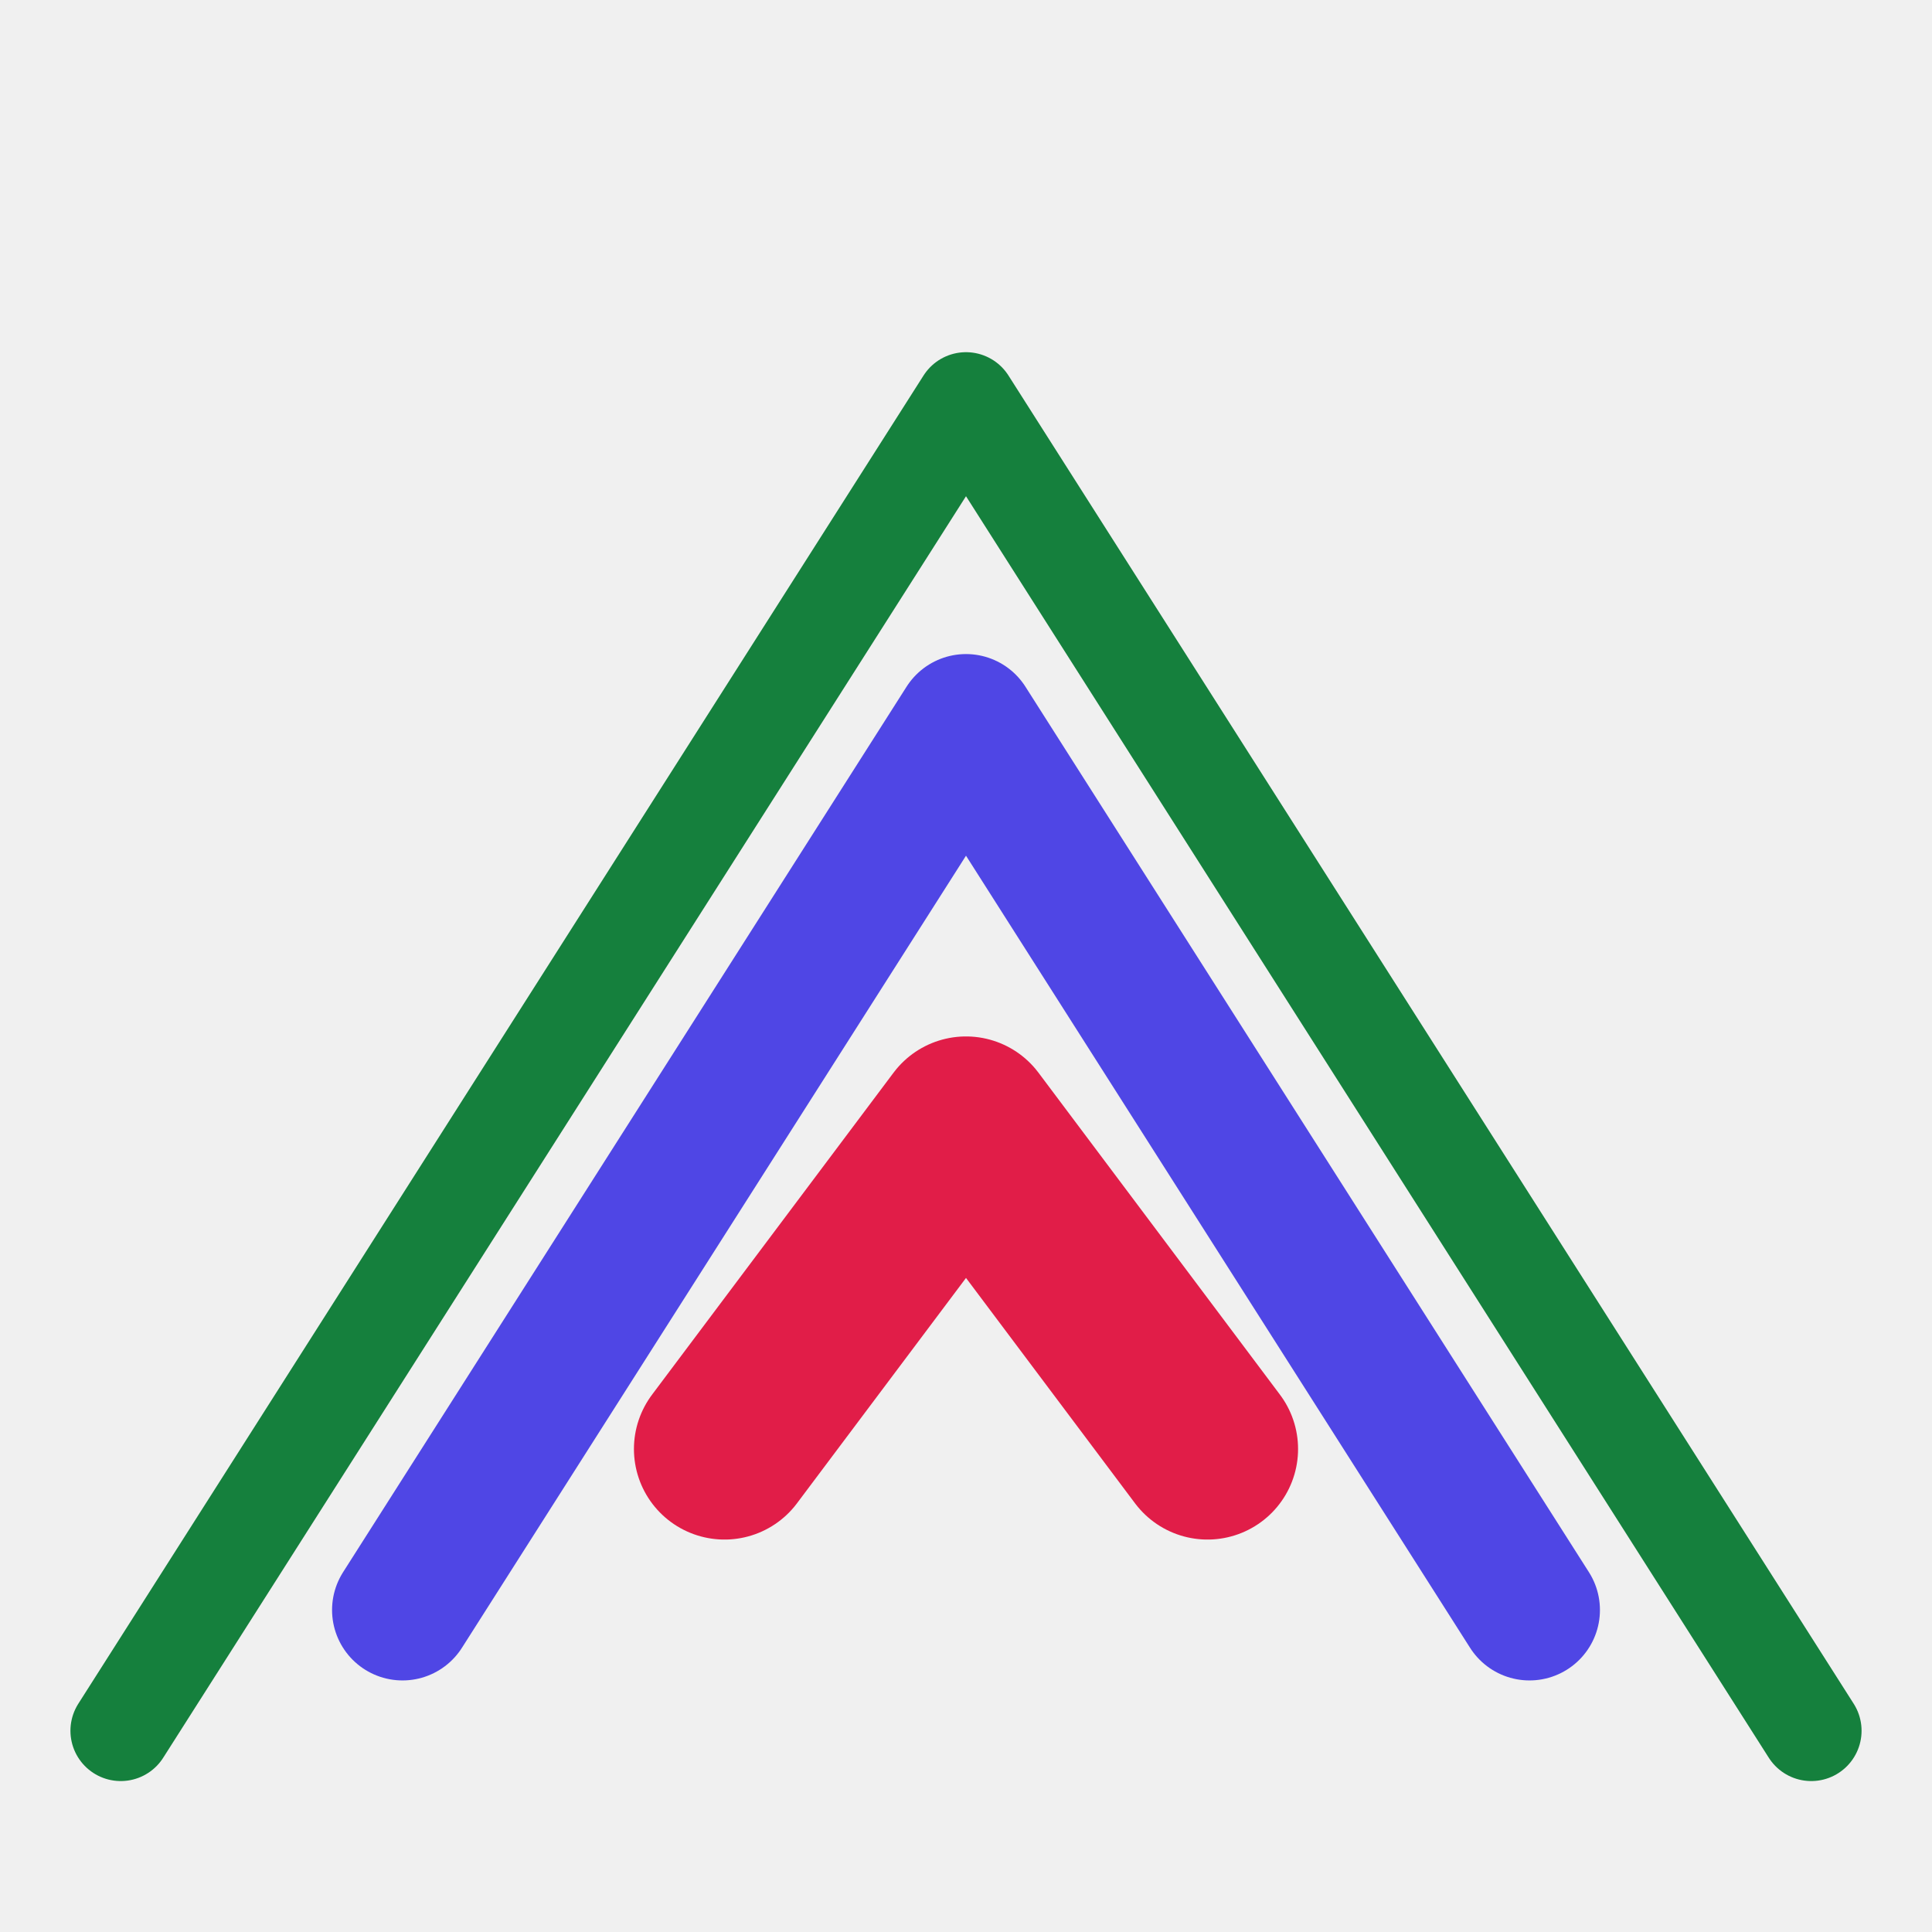
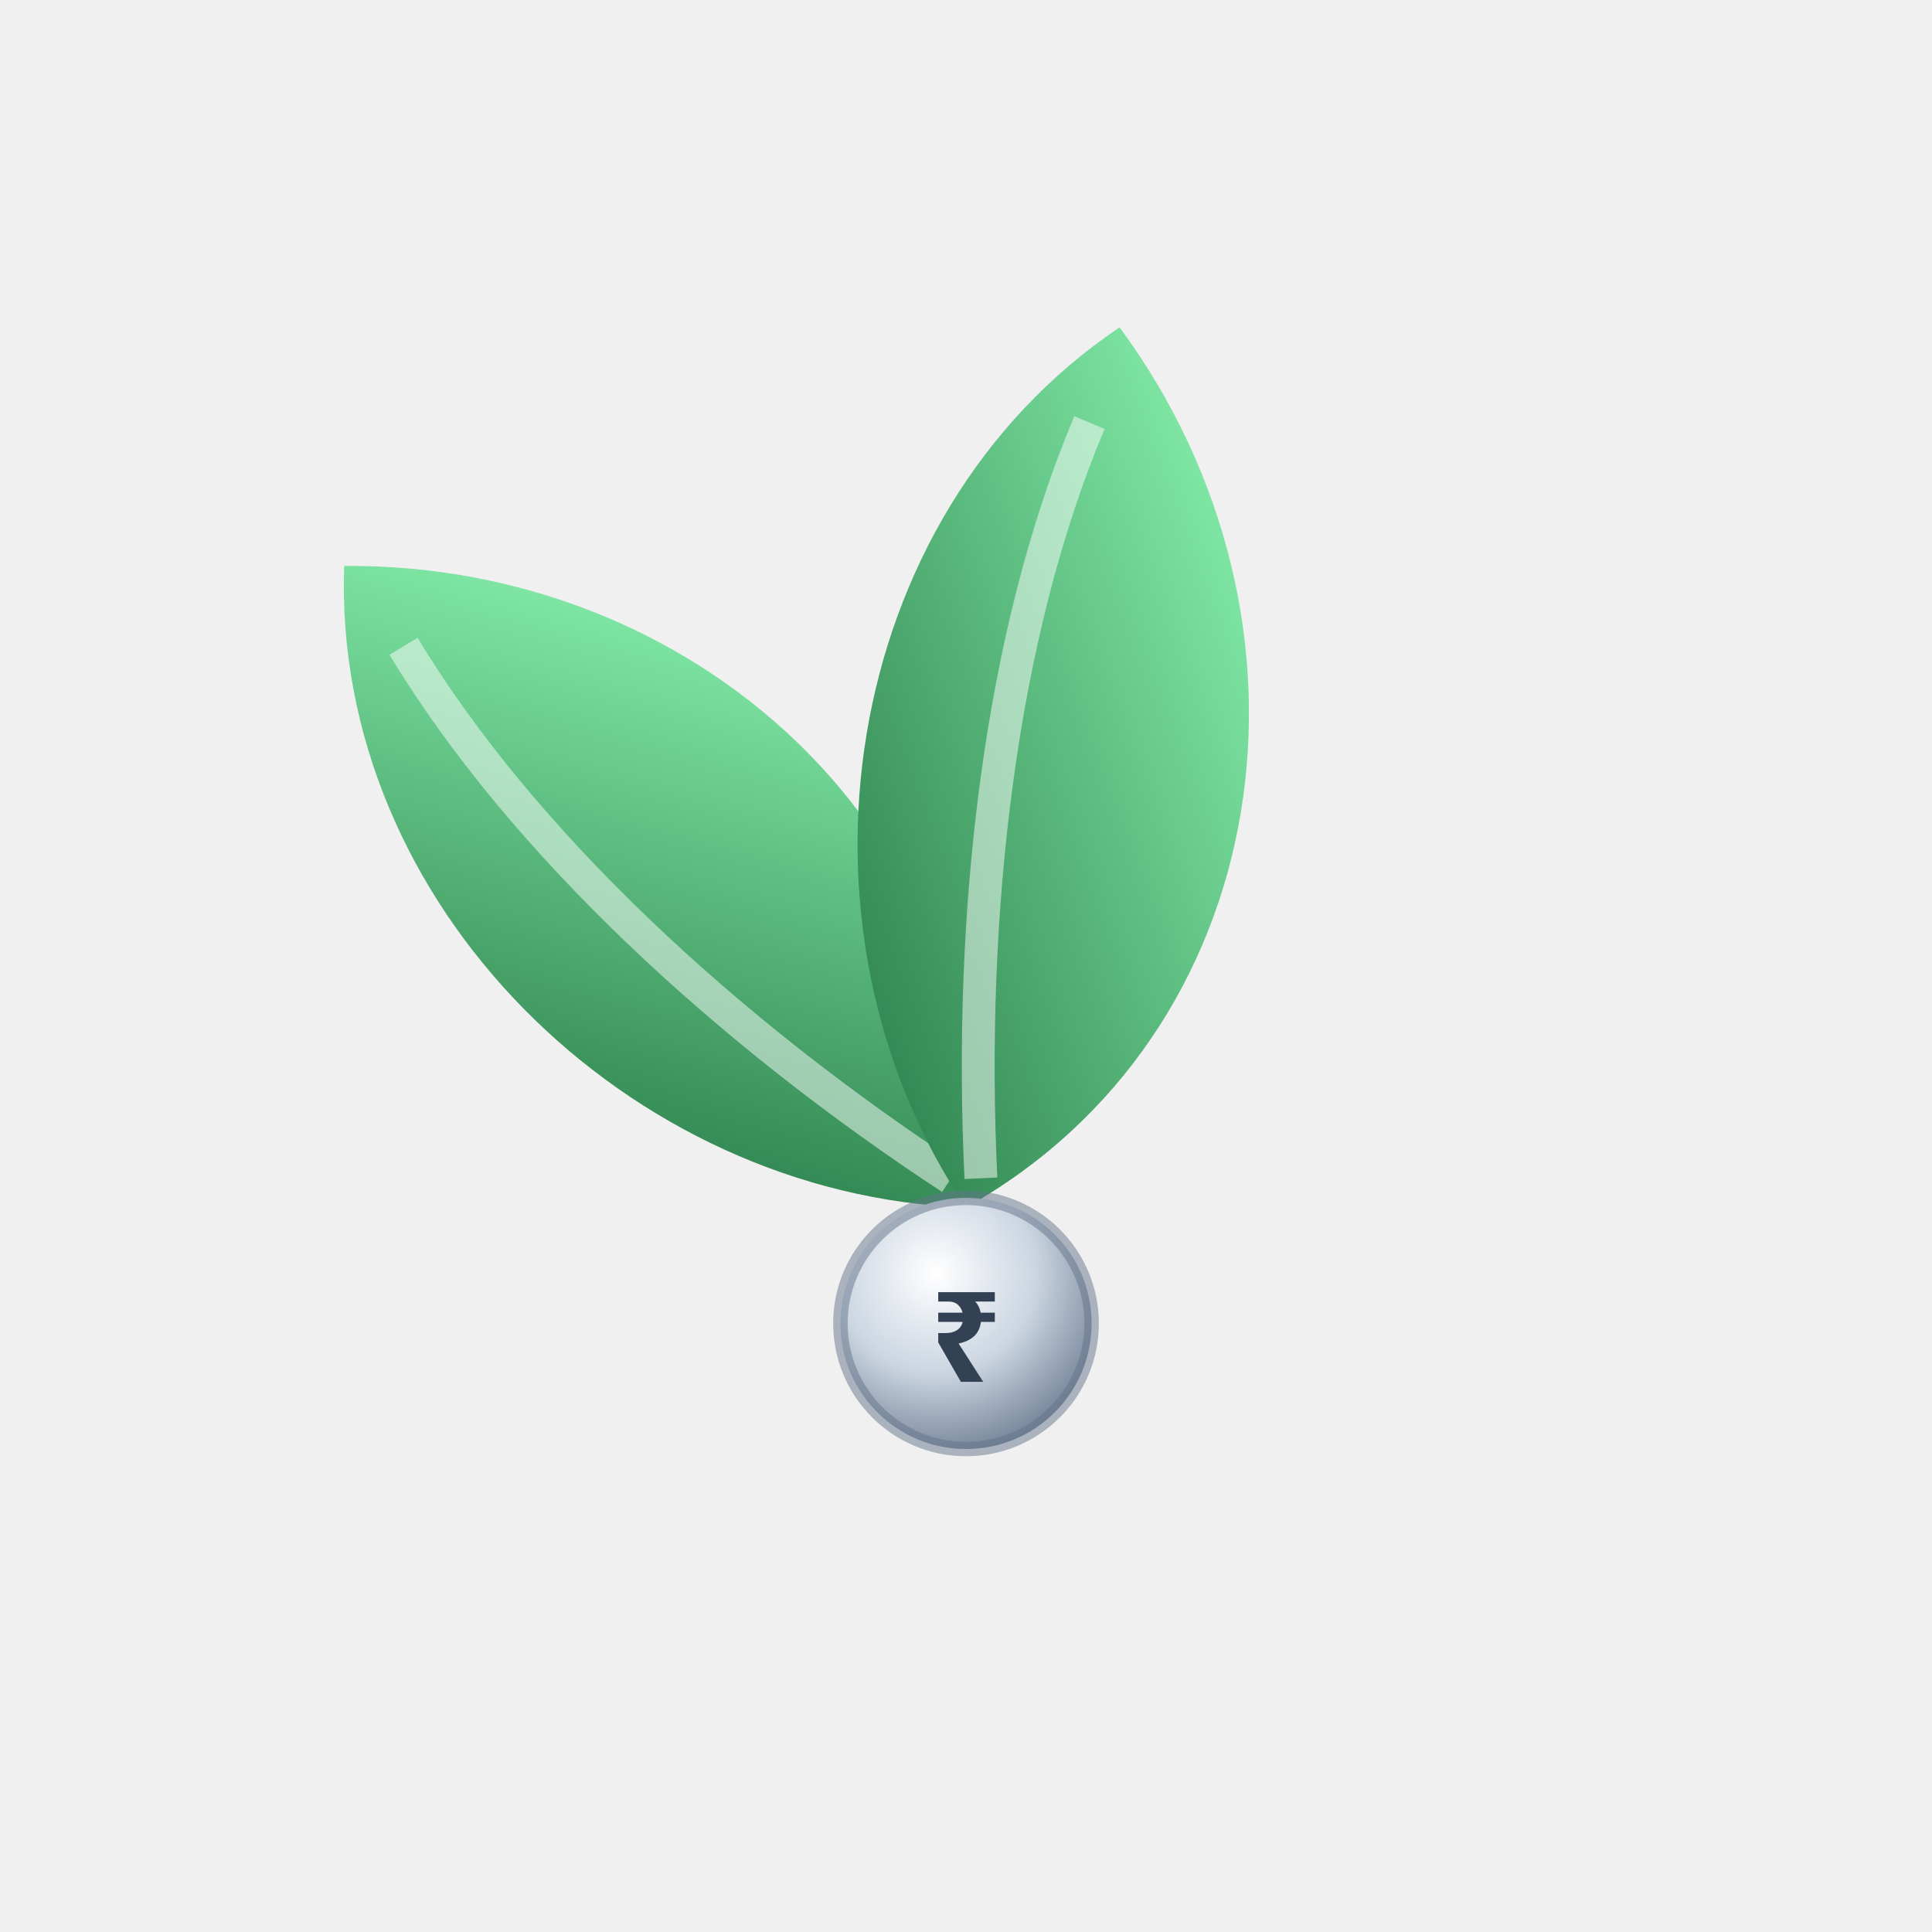
- <svg xmlns="http://www.w3.org/2000/svg" viewBox="0 0 48 48" fill="none">
-   <style>
-     .a1 { stroke: #e11d48; }
-     .a2 { stroke: #4f46e5; }
-     .a3 { stroke: #15803d; }
-     @media (prefers-color-scheme: dark) {
-       .a1 { stroke: #ff2d55; }
-       .a2 { stroke: #5e5ce6; }
-       .a3 { stroke: #32d74b; }
-     }
-   </style>
-   <path class="a1" d="M 18,36 L 24,28 L 30,36" stroke-width="4.5" stroke-linecap="round" stroke-linejoin="round" />
-   <path class="a2" d="M 10,40 L 24,18 L 38,40" stroke-width="3.5" stroke-linecap="round" stroke-linejoin="round" />
-   <path class="a3" d="M 3,43 L 24,10 L 45,43" stroke-width="2.5" stroke-linecap="round" stroke-linejoin="round" />
+ <svg xmlns="http://www.w3.org/2000/svg" viewBox="0 0 200 200">
+   <defs>
+     <linearGradient id="lf" x1="0" y1="1" x2="0.45" y2="0">
+       <stop offset="0" stop-color="#166534" />
+       <stop offset="1" stop-color="#86efac" />
+     </linearGradient>
+     <radialGradient id="seed" cx="0.38" cy="0.3" r="0.8">
+       <stop offset="0" stop-color="#ffffff" />
+       <stop offset="0.5" stop-color="#cbd5e1" />
+       <stop offset="1" stop-color="#64748b" />
+     </radialGradient>
+   </defs>
+   <g transform="translate(0 -31)">
+     <g transform="translate(100 156) rotate(-27) scale(1.7)">
+       <path d="M0 0 C -18 -10,-26 -34,-16 -52 C 4 -42,12 -18,0 0 Z" fill="url(#lf)" />
+       <path d="M0 -2 C -8 -16,-14 -32,-15 -46" fill="none" stroke="#ffffff" stroke-opacity="0.5" stroke-width="2" />
+     </g>
+     <g transform="translate(100 156) rotate(27) scale(1.7)">
+       <path d="M0 0 C -18 -10,-26 -34,-16 -52 C 4 -42,12 -18,0 0 Z" fill="url(#lf)" />
+       <path d="M0 -2 C -8 -16,-14 -32,-15 -46" fill="none" stroke="#ffffff" stroke-opacity="0.5" stroke-width="2" />
+     </g>
+     <circle cx="100" cy="168" r="13" fill="url(#seed)" />
+     <circle cx="100" cy="168" r="13" fill="none" stroke="#64748b" stroke-opacity="0.5" stroke-width="1.5" />
+     <text x="100" y="169" font-family="sans-serif" font-size="13" font-weight="800" fill="#334155" text-anchor="middle" dominant-baseline="central">₹</text>
+   </g>
</svg>
